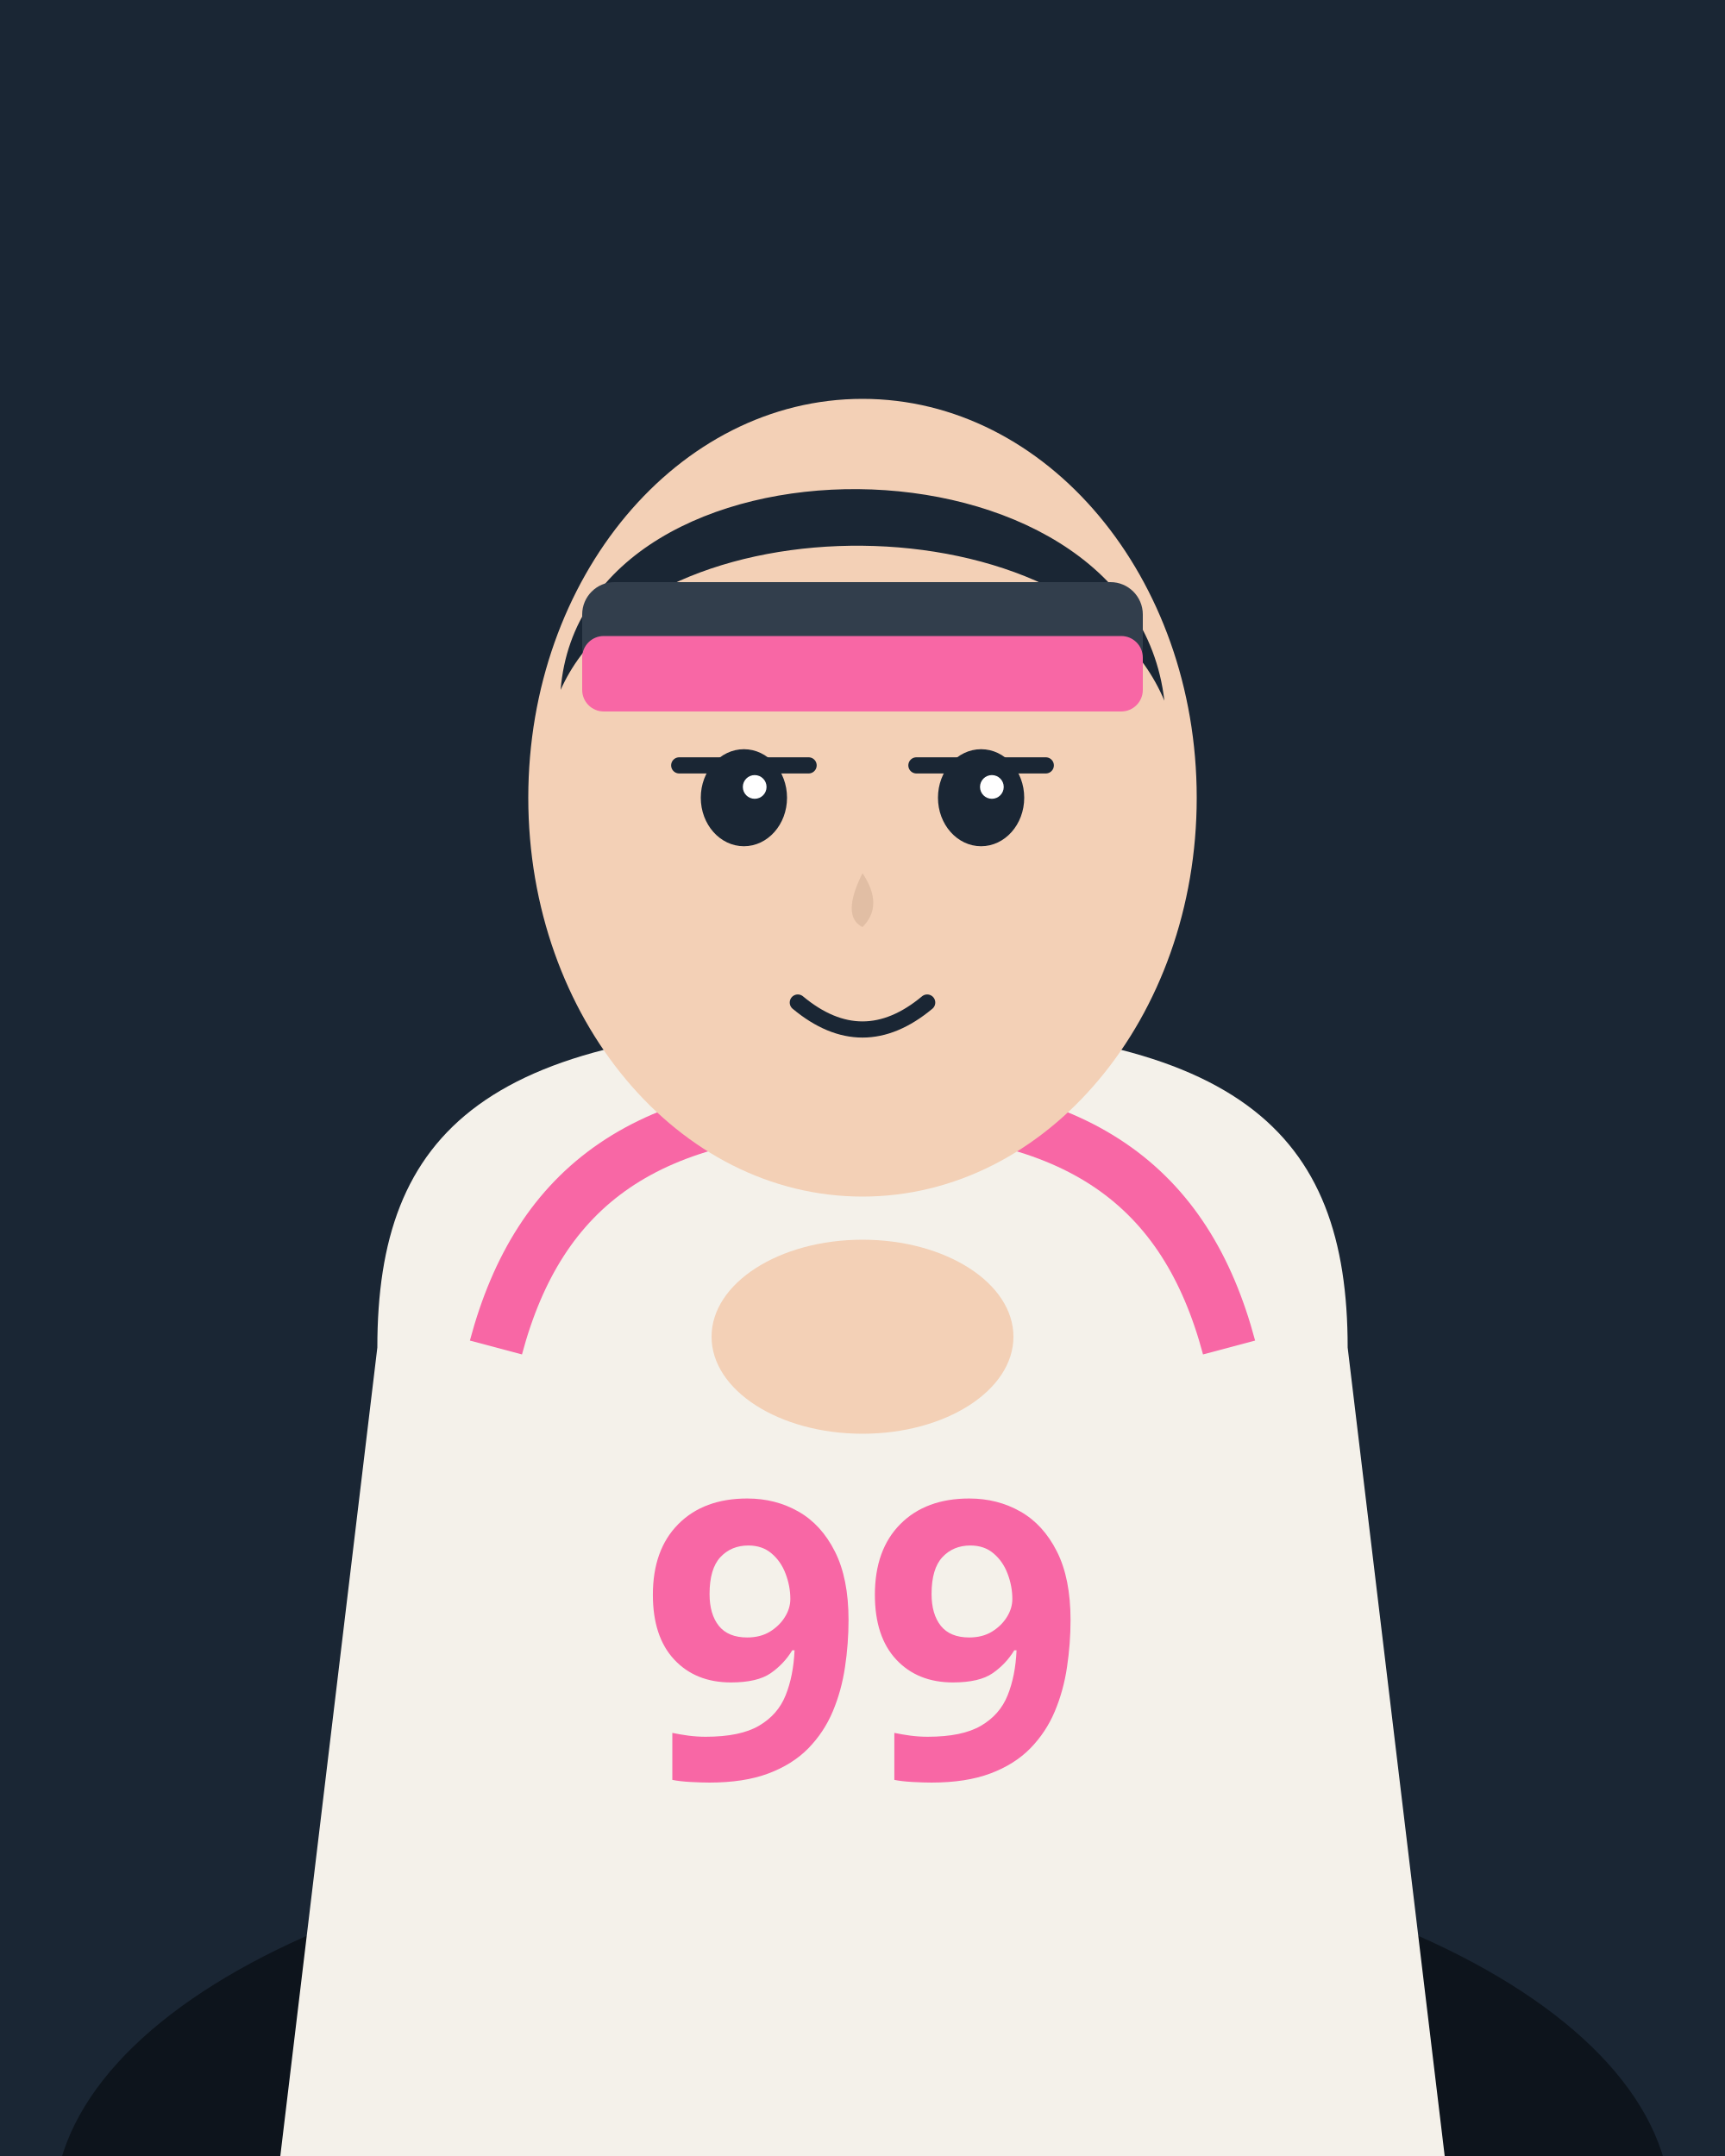
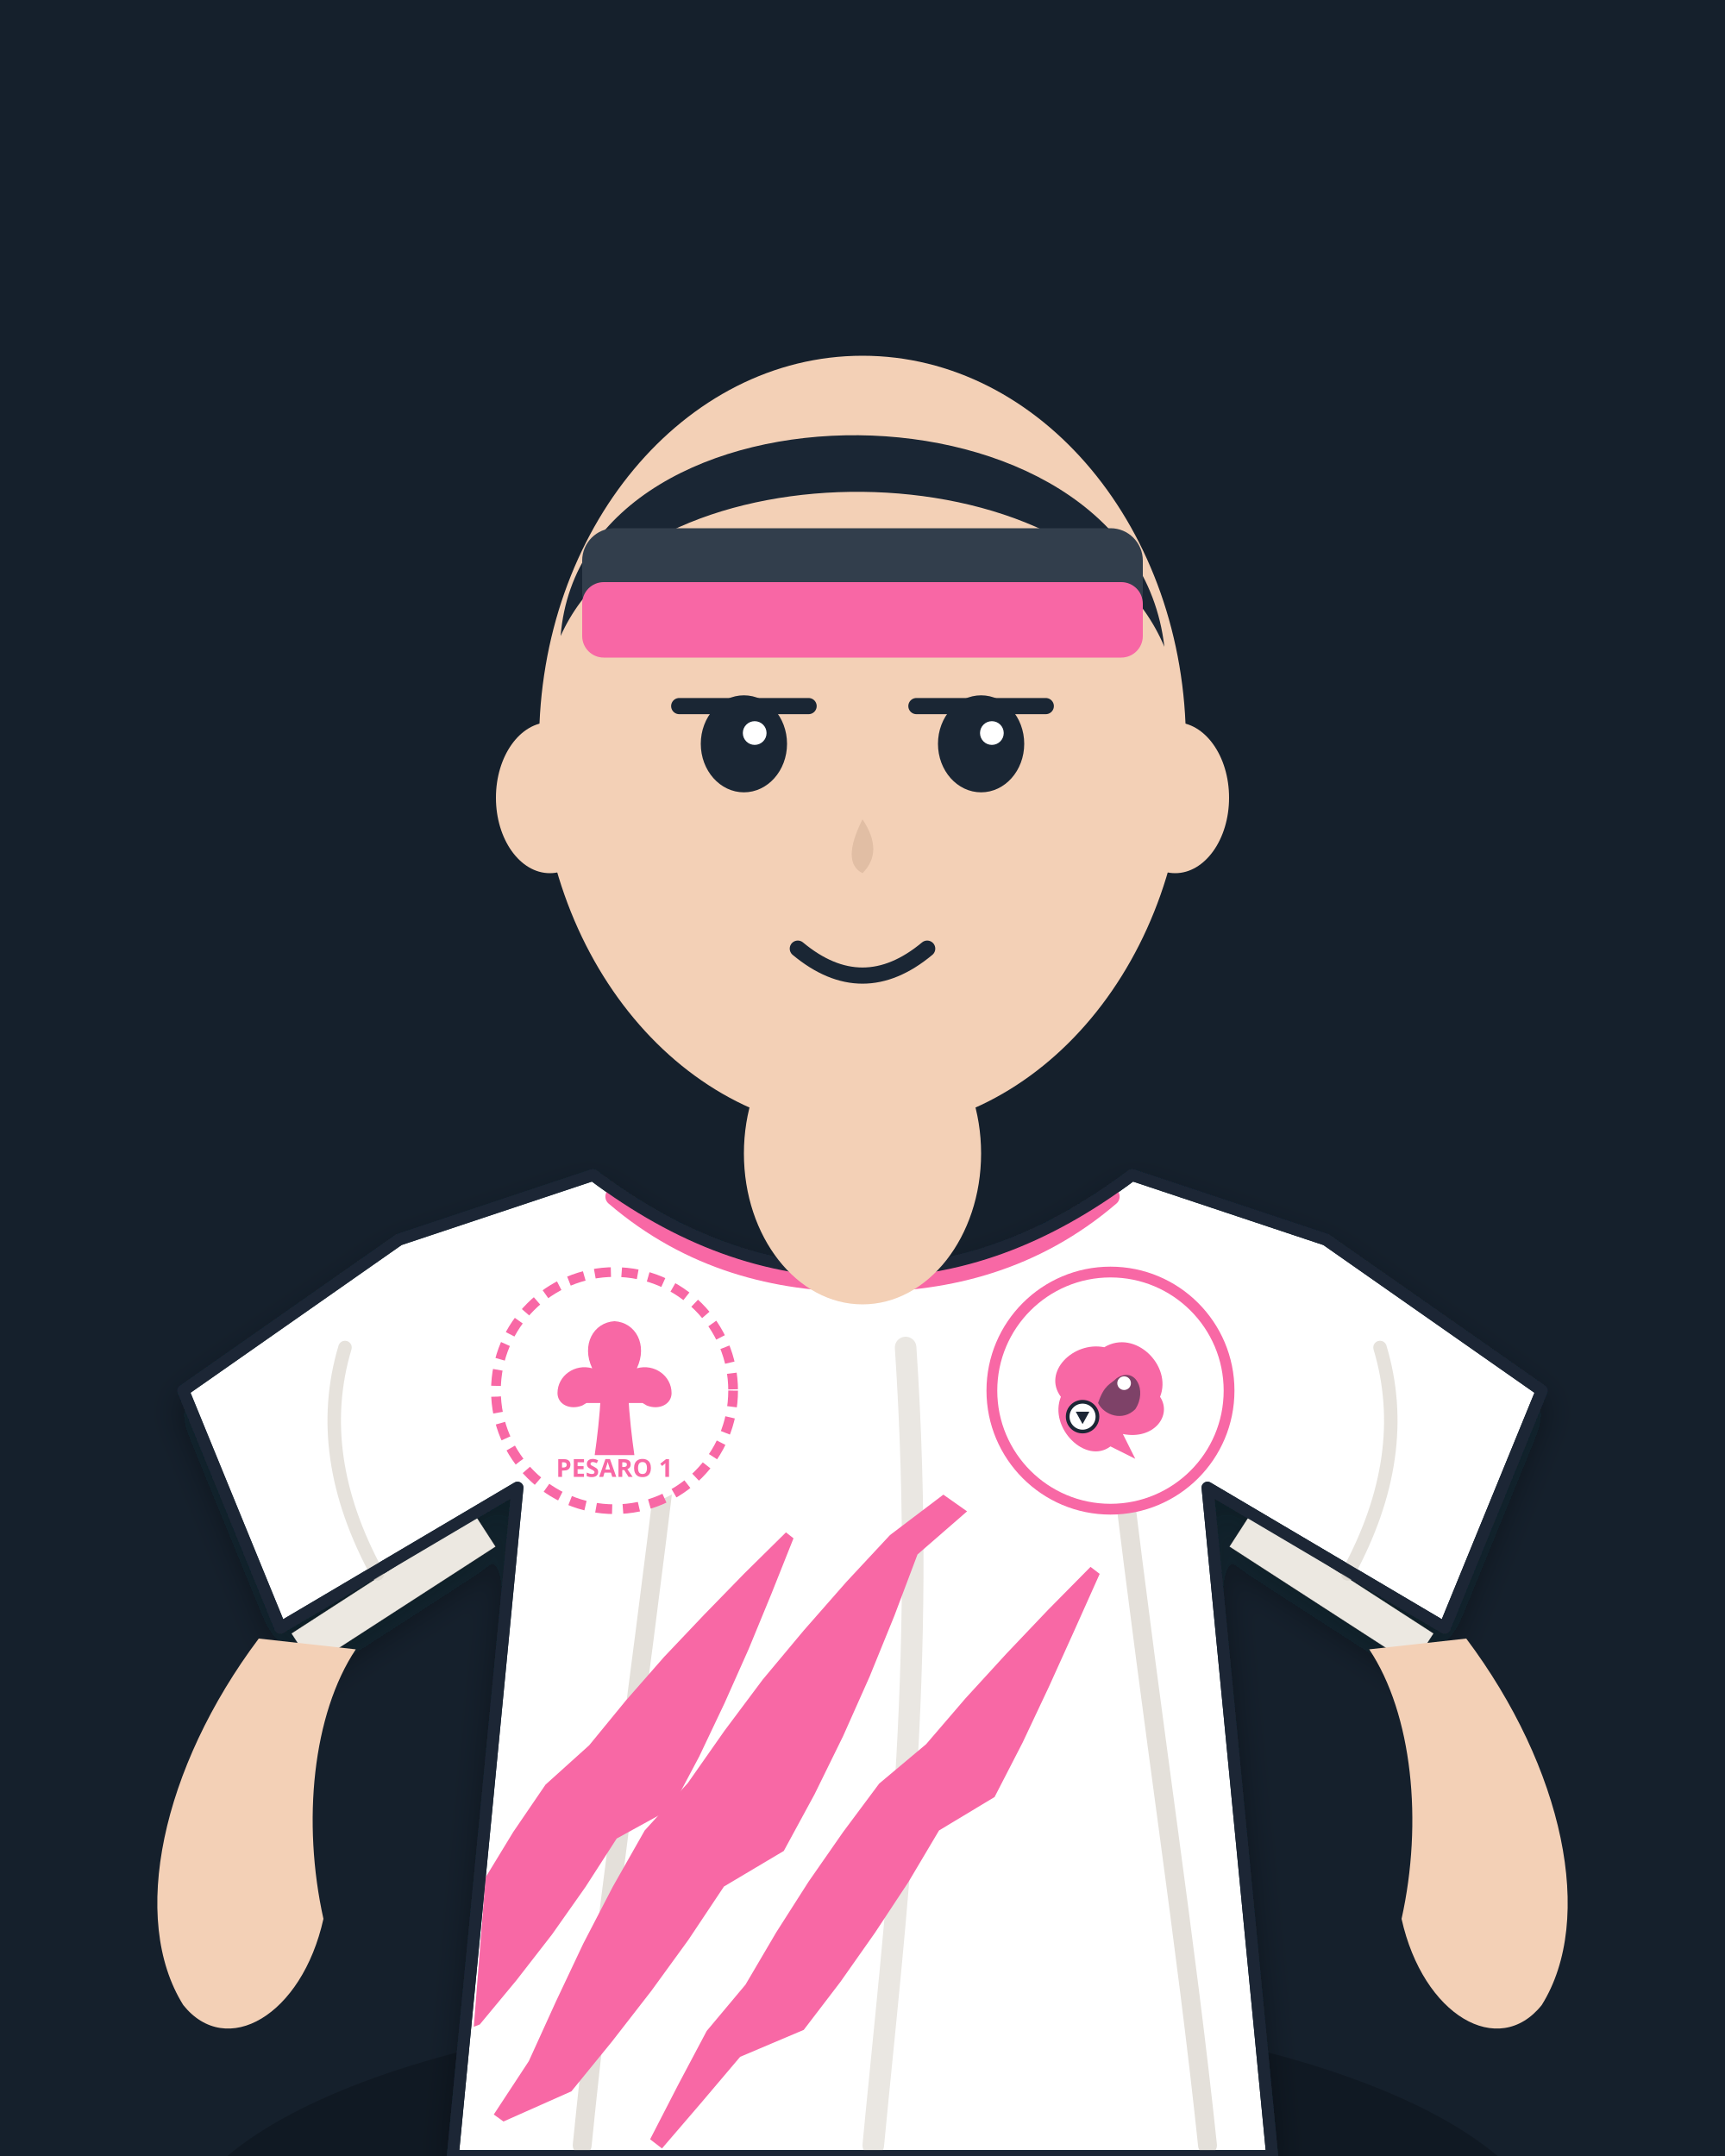
<svg xmlns="http://www.w3.org/2000/svg" viewBox="0 0 320 400" width="320" height="400" role="img" aria-label="">
-   <rect width="320" height="400" fill="#1a2634" />
-   <ellipse cx="160" cy="410" rx="150" ry="70" fill="#0d141c" />
-   <path d="M70 250 C70 210 90 190 160 190 C230 190 250 210 250 250 L268 400 L52 400 Z" fill="#f4f1ea" />
-   <path d="M92 250 C100 220 120 205 160 205 C200 205 220 220 228 250" fill="none" stroke="#f867a5" stroke-width="10" />
-   <text x="160" y="330" text-anchor="middle" font-family="ui-sans-serif, system-ui, sans-serif" font-size="72" font-weight="700" fill="#f867a5">99</text>
-   <ellipse cx="160" cy="248" rx="28" ry="18" fill="#f3d0b6" />
-   <ellipse cx="160" cy="148" rx="62" ry="74" fill="#f3d0b6" />
-   <ellipse cx="138" cy="148" rx="8" ry="9" fill="#1a2634" />
-   <ellipse cx="182" cy="148" rx="8" ry="9" fill="#1a2634" />
-   <circle cx="140" cy="146" r="2.2" fill="#ffffff" />
-   <circle cx="184" cy="146" r="2.2" fill="#ffffff" />
-   <path d="M150 142 H126" stroke="#1a2634" stroke-width="3" stroke-linecap="round" />
-   <path d="M170 142 H194" stroke="#1a2634" stroke-width="3" stroke-linecap="round" />
-   <path d="M160 162 q 4 6 0 10 q -4 -2 0 -10" fill="#e1bea4" />
-   <path d="M148 186 Q160 196 172 186" fill="none" stroke="#1a2634" stroke-width="3" stroke-linecap="round" />
-   <path d="M104 128 C108 78 210 78 216 130 C200 92 120 92 104 128 Z" fill="#1a2634" />
-   <rect x="108" y="108" width="104" height="18" rx="6" fill="#323e4c" />
-   <rect x="108" y="118" width="104" height="14" rx="4" fill="#f867a5" />
+   <defs>
+     <clipPath id="p-stefano-99-torso">
+       <path d="M98 248 C120 240 140 246 160 246 C180 246 200 240 222 248 L234 400 L86 400 Z" />
+     </clipPath>
+     <linearGradient id="p-stefano-99-shine" x1="0" y1="0" x2="1" y2="1">
+       <stop offset="0" stop-color="#ffffff" stop-opacity="0.28" />
+       <stop offset="0.45" stop-color="#ffffff" stop-opacity="0" />
+     </linearGradient>
+     <filter id="p-stefano-99-soft" x="-10%" y="-10%" width="120%" height="120%">
+       <feDropShadow dx="0" dy="3" stdDeviation="3" flood-color="#0d141c" flood-opacity="0.35" />
+     </filter>
+   </defs>
+   <rect width="320" height="400" fill="#15202c" />
+   <ellipse cx="160" cy="418" rx="128" ry="46" fill="#0d141c" opacity="0.55" />
+   <g id="kit-body" filter="url(#p-stefano-99-soft)">
+     <path d="M110 218 C126 230 142 236 160 236 C178 236 194 230 210 218 L246 230 L286 258 L268 302 L224 276 L236 400 L84 400 L96 276 L52 302 L34 258 L74 230 Z" fill="#ffffff" stroke="#1a2634" stroke-width="2.2" stroke-linejoin="round" />
+     <path d="M110 218 C126 230 142 236 160 236 C178 236 194 230 210 218 L246 230 L286 258 L268 302 L224 276 L236 400 L84 400 L96 276 L52 302 L34 258 L74 230 Z" fill="url(#p-stefano-99-shine)" />
+     <path d="M56 306 L90 284" fill="none" stroke="#ece8e1" stroke-width="7" stroke-linecap="butt" />
+     <path d="M264 306 L230 284" fill="none" stroke="#ece8e1" stroke-width="7" stroke-linecap="butt" />
+     <path d="M114 222 C128 234 144 238 160 238 C176 238 192 234 206 222" fill="none" stroke="#f867a5" stroke-width="3.4" stroke-linecap="round" />
+     <path d="M124 268 C118 318 112 358 108 398" fill="none" stroke="#d8d3ca" stroke-width="3.5" stroke-linecap="round" opacity="0.7" />
+     <path d="M168 250 C172 310 166 356 162 398" fill="none" stroke="#d8d3ca" stroke-width="4" stroke-linecap="round" opacity="0.55" />
+     <path d="M208 272 C214 322 220 360 224 398" fill="none" stroke="#d8d3ca" stroke-width="3.5" stroke-linecap="round" opacity="0.7" />
+     <path d="M64 250 Q58 270 70 292" fill="none" stroke="#d8d3ca" stroke-width="2.5" stroke-linecap="round" opacity="0.65" />
+     <path d="M256 250 Q262 270 250 292" fill="none" stroke="#d8d3ca" stroke-width="2.5" stroke-linecap="round" opacity="0.65" />
+     <g clip-path="url(#p-stefano-99-torso)" id="claw-slashes" fill="#f867a5">
+       <path d="M70.1 388.1L77.2 380.1L89.0 375.6L95.8 367.4L102.4 358.9L108.6 350.1L114.4 341.1L124.6 335.5L129.7 325.9L134.4 316.0L138.9 305.9L143.1 295.7L147.2 285.4L145.8 284.3L138.1 291.9L130.6 299.6L123.2 307.4L116.1 315.5L109.3 323.8L101.2 331.1L95.2 339.9L89.6 349.1L84.3 358.5L79.3 368.2L72.8 376.7L68.1 386.6Z" />
+       <path d="M93.4 393.6L106.0 388.0L113.5 378.8L120.8 369.4L127.7 359.9L134.3 350.0L145.4 343.4L151.1 332.9L156.4 322.1L161.3 311.1L165.9 299.8L170.2 288.4L179.4 280.4L175.0 277.3L165.1 284.8L157.0 293.5L149.1 302.5L141.5 311.6L134.4 321.1L127.6 330.8L119.6 339.6L113.7 350.0L108.2 360.6L103.1 371.4L98.1 382.4L91.6 392.3Z" />
+       <path d="M122.8 398.6L130.1 390.1L137.3 381.6L149.1 376.6L155.9 367.7L162.3 358.6L168.5 349.2L174.2 339.6L184.5 333.4L189.7 323.3L194.6 312.9L199.3 302.5L204.0 292.0L202.3 290.7L194.4 298.7L186.7 306.8L179.1 315.1L171.8 323.6L163.1 330.9L156.4 339.9L150.0 349.1L144.0 358.5L138.3 368.2L131.1 376.8L125.8 386.8L120.6 396.9Z" />
+     </g>
+     <g id="badge-agesci" transform="translate(114 258)">
+       <circle r="22" fill="#ffffff" stroke="#f867a5" stroke-width="1.8" stroke-dasharray="3 2" />
+       <g transform="scale(1.15)">
+         <path fill="#f867a5" d="M0 -11.2 C3.4 -11 5.4 -7.4 3.6 -3.6 C6.4 -4.4 9.2 -2.4 9.2 0.4 C9.2 2.2 7.2 3.2 5.2 2.4 L2.2 0.6 C2.4 4.2 2.8 7.6 3.2 10.4 H-3.2 C-2.8 7.6 -2.4 4.2 -2.2 0.6 L-5.2 2.4 C-7.2 3.2 -9.2 2.2 -9.2 0.4 C-9.2 -2.4 -6.4 -4.4 -3.6 -3.6 C-5.4 -7.4 -3.4 -11 0 -11.2 Z M-5.6 0.2 H5.6 V2 H-5.6 Z" />
+       </g>
+       <text x="0" y="16" text-anchor="middle" font-size="4.6" font-family="ui-sans-serif, system-ui, sans-serif" font-weight="700" fill="#f867a5">PESARO 1</text>
+     </g>
+     <g id="badge-sacchos" transform="translate(206 258)">
+       <circle r="22" fill="#ffffff" stroke="#f867a5" stroke-width="2" />
+       <g transform="scale(1.15)">
+         <path fill="#f867a5" d="M-1 -7 C4 -10 10 -4 8 1 C10 4 7 8 2 7 L4 11 L0 9 C-4 12 -10 6 -8 1 C-11 -3 -6 -8 -1 -7 Z" />
+         <path fill="#1a2634" d="M1 -2 C4 -4 6 0 4 3 C2 5 -1 4 -2 2 C-1 -1 0 -1 1 -2 Z" opacity="0.55" />
+         <circle cx="2.2" cy="-1.2" r="1.1" fill="#ffffff" />
+         <circle cx="-4.5" cy="4.2" r="2.4" fill="#ffffff" stroke="#1a2634" stroke-width="0.6" />
+         <path fill="#1a2634" d="M-5.6 3.4 L-3.4 3.4 L-4.5 5.4 Z" />
+       </g>
+     </g>
+     <path d="M110 218 C126 230 142 236 160 236 C178 236 194 230 210 218 L246 230 L286 258 L268 302 L224 276 L236 400 L84 400 L96 276 L52 302 L34 258 L74 230 Z" fill="none" stroke="#1a2634" stroke-width="2.2" stroke-linejoin="round" />
+   </g>
+   <path d="M48 304 C30 328 24 356 34 372 C42 382 56 374 60 356 C56 338 58 318 66 306 Z" fill="#f3d0b6" />
+   <path d="M272 304 C290 328 296 356 286 372 C278 382 264 374 260 356 C264 338 262 318 254 306 Z" fill="#f3d0b6" />
+   <ellipse cx="160" cy="214" rx="22" ry="28" fill="#f3d0b6" />
+   <ellipse cx="102" cy="148" rx="10" ry="14" fill="#f3d0b6" />
+   <ellipse cx="218" cy="148" rx="10" ry="14" fill="#f3d0b6" />
+   <ellipse cx="160" cy="138" rx="60" ry="72" fill="#f3d0b6" />
+   <ellipse cx="138" cy="138" rx="8" ry="9" fill="#1a2634" />
+   <ellipse cx="182" cy="138" rx="8" ry="9" fill="#1a2634" />
+   <circle cx="140" cy="136" r="2.2" fill="#ffffff" />
+   <circle cx="184" cy="136" r="2.2" fill="#ffffff" />
+   <path d="M150 131 H126" stroke="#1a2634" stroke-width="3" stroke-linecap="round" />
+   <path d="M170 131 H194" stroke="#1a2634" stroke-width="3" stroke-linecap="round" />
+   <path d="M160 152 q 4 6 0 10 q -4 -2 0 -10" fill="#e1bea4" />
+   <path d="M148 176 Q160 186 172 176" fill="none" stroke="#1a2634" stroke-width="3" stroke-linecap="round" />
+   <path d="M104 118 C108 68 210 68 216 120 C200 82 120 82 104 118 Z" fill="#1a2634" />
+   <rect x="108" y="98" width="104" height="18" rx="6" fill="#323e4c" />
+   <rect x="108" y="108" width="104" height="14" rx="4" fill="#f867a5" />
</svg>
